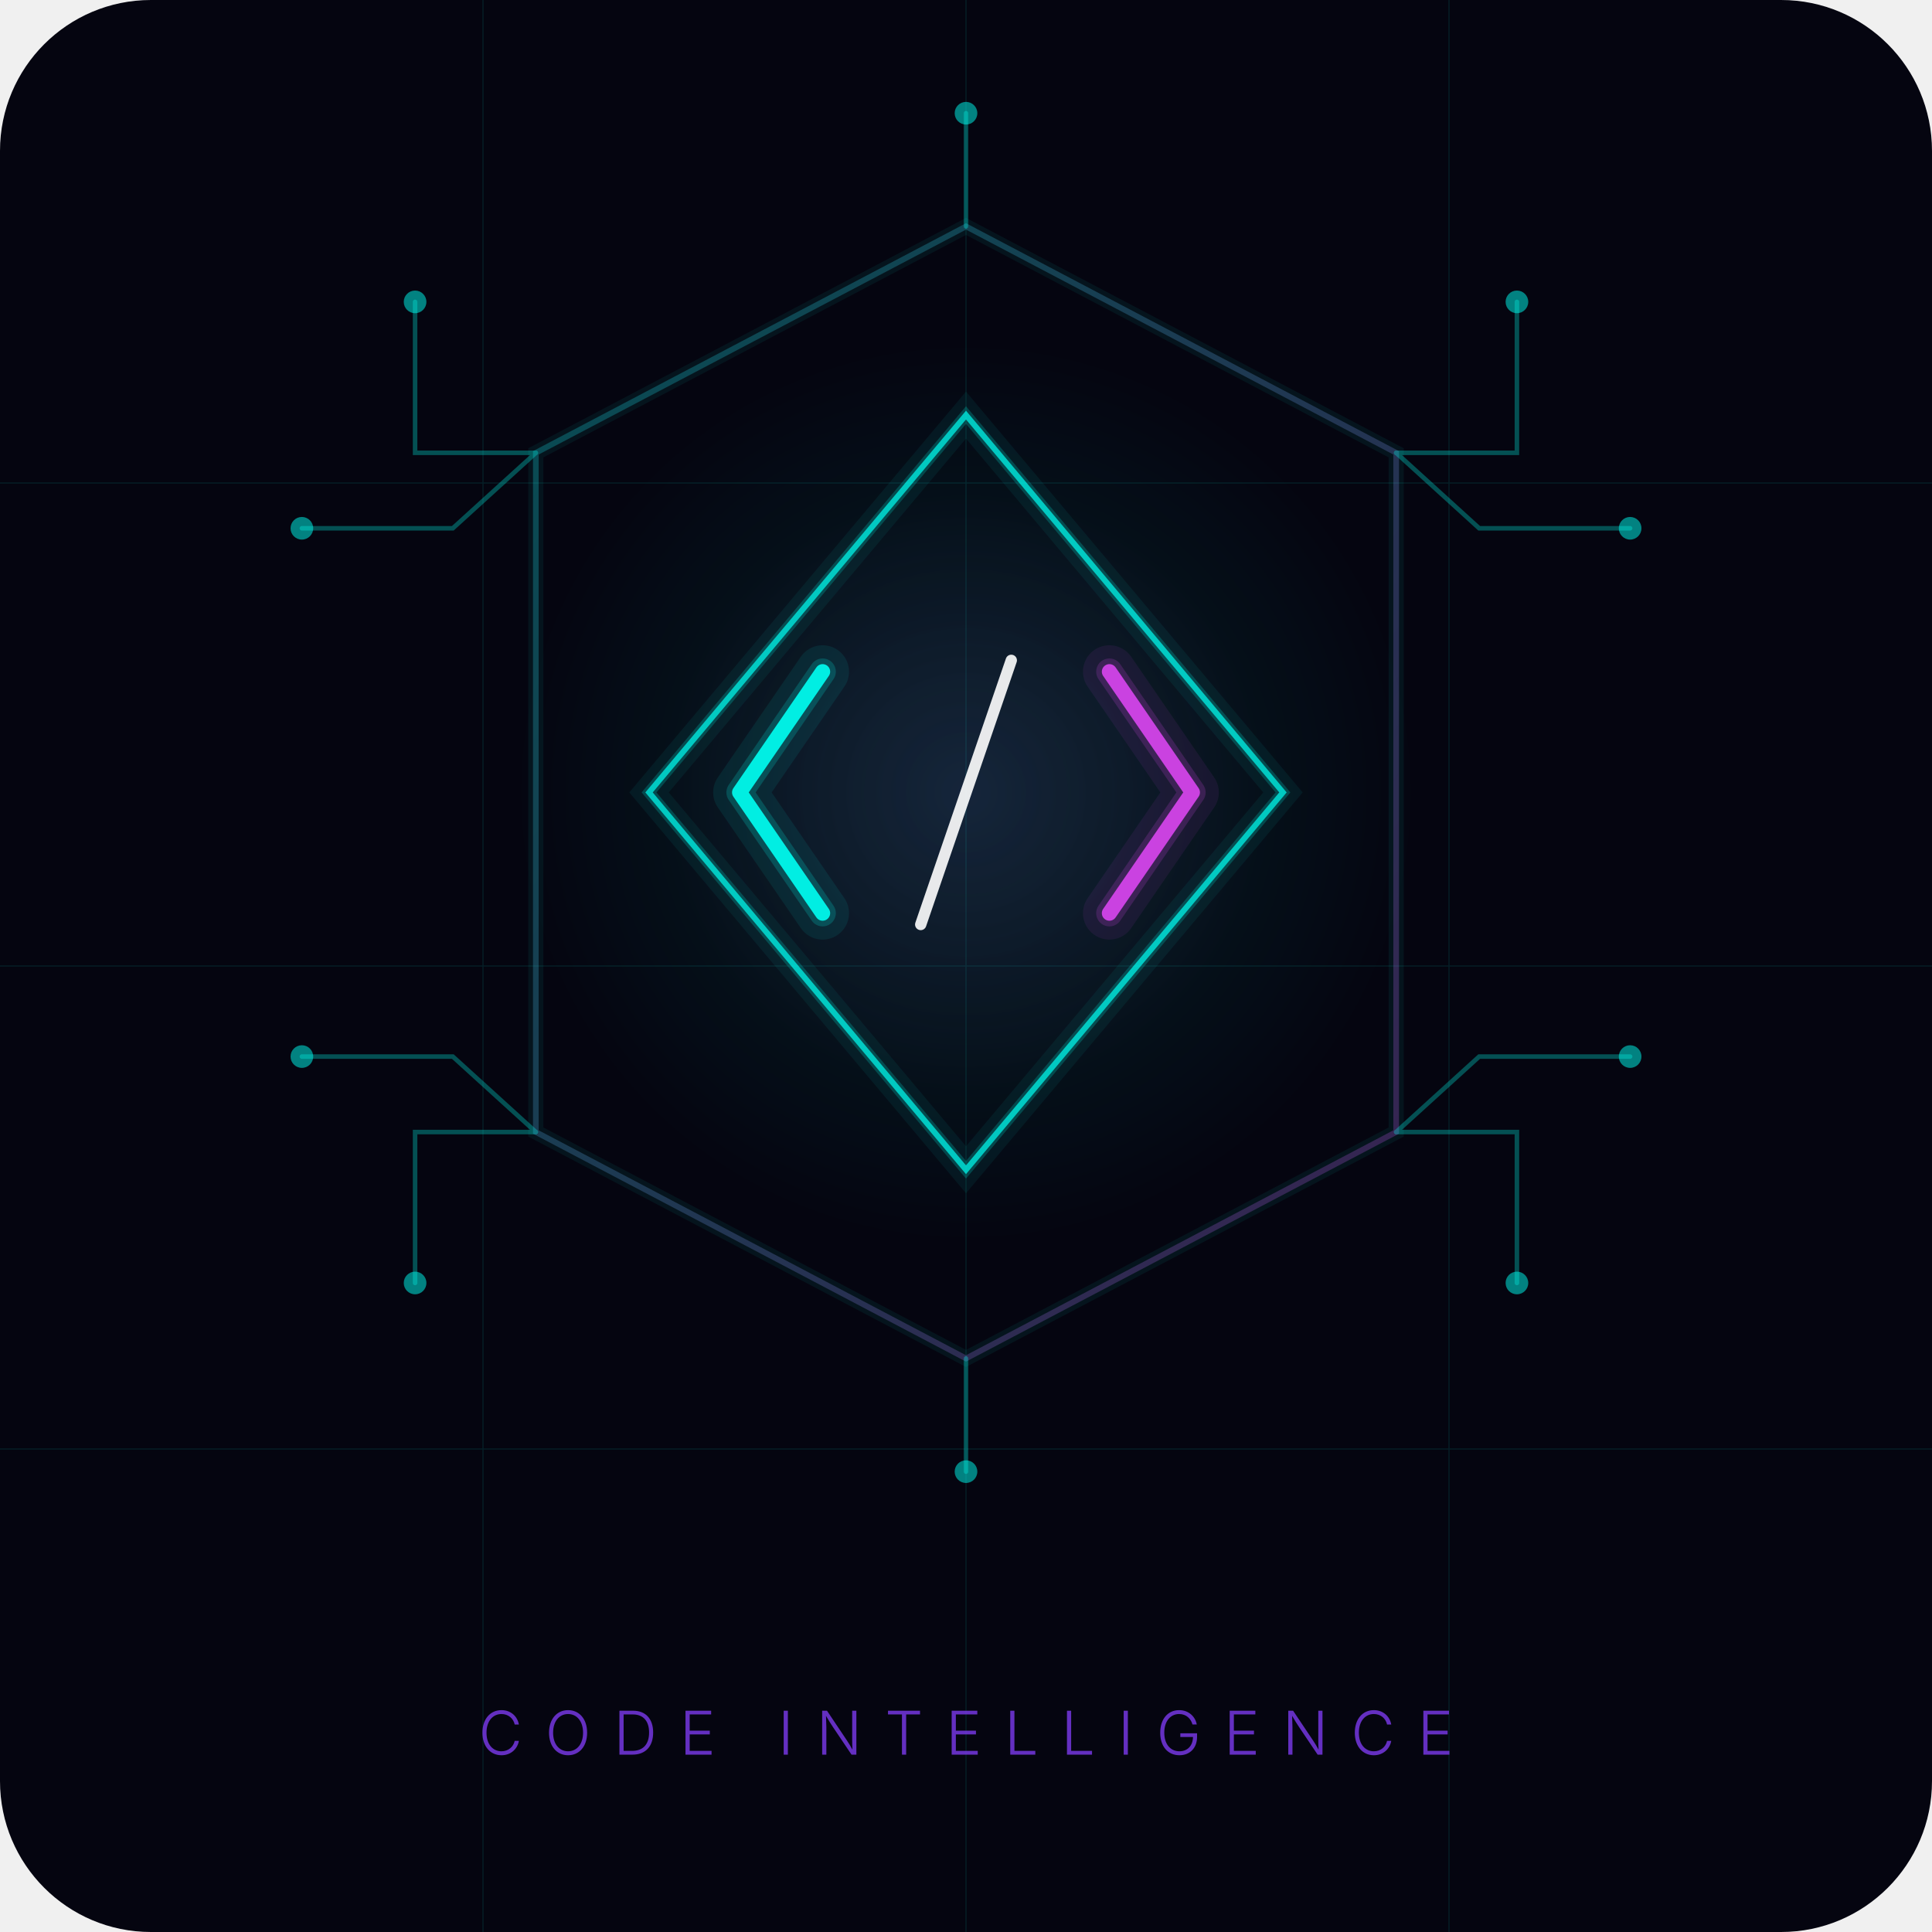
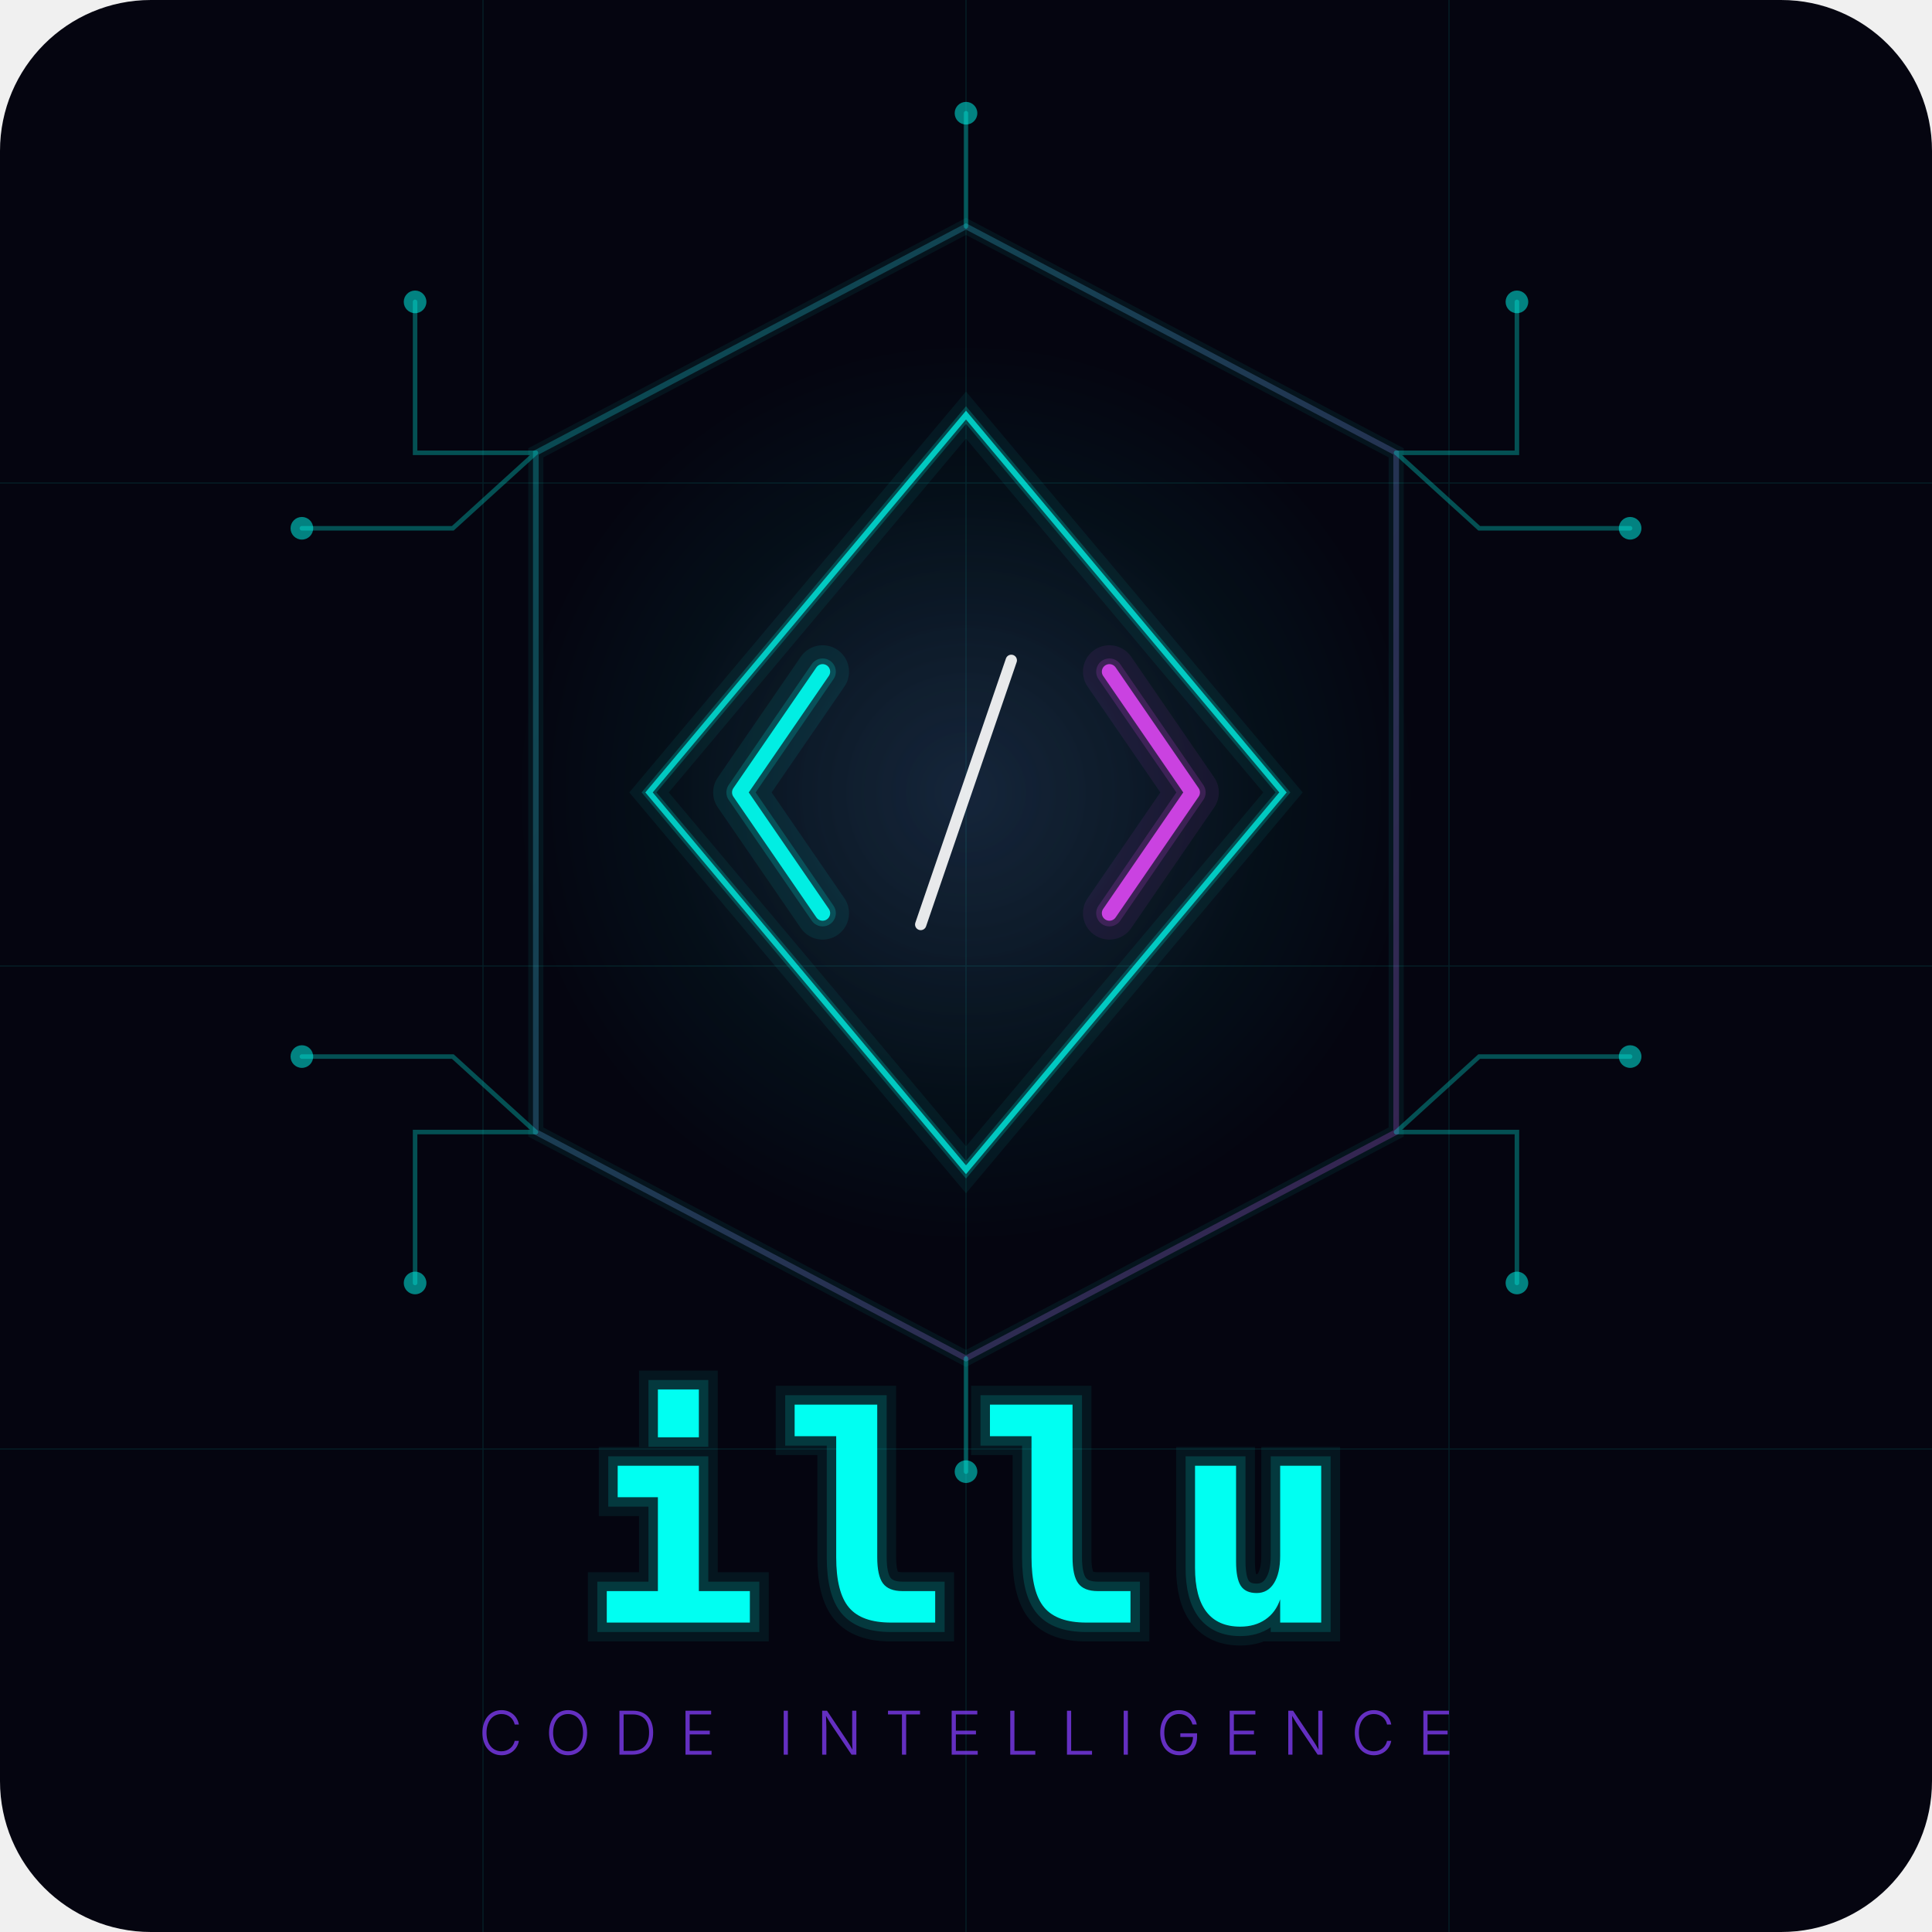
<svg xmlns="http://www.w3.org/2000/svg" viewBox="0 0 512 512" width="512" height="512">
  <defs>
    <linearGradient id="cyanMagenta" x1="0%" y1="0%" x2="100%" y2="100%">
      <stop offset="0%" stop-color="#00fff2" />
      <stop offset="100%" stop-color="#d946ef" />
    </linearGradient>
    <radialGradient id="bloomCyan" cx="50%" cy="50%" r="50%">
      <stop offset="0%" stop-color="#00fff2" stop-opacity="0.12" />
      <stop offset="100%" stop-color="#00fff2" stop-opacity="0" />
    </radialGradient>
    <radialGradient id="bloomMagenta" cx="50%" cy="50%" r="50%">
      <stop offset="0%" stop-color="#d946ef" stop-opacity="0.08" />
      <stop offset="100%" stop-color="#d946ef" stop-opacity="0" />
    </radialGradient>
  </defs>
  <rect width="512" height="512" rx="40" fill="#050510" />
  <g stroke="#00fff2" stroke-width="0.3" opacity="0.1">
    <line x1="0" y1="128" x2="512" y2="128" />
    <line x1="0" y1="256" x2="512" y2="256" />
    <line x1="0" y1="384" x2="512" y2="384" />
    <line x1="128" y1="0" x2="128" y2="512" />
    <line x1="256" y1="0" x2="256" y2="512" />
    <line x1="384" y1="0" x2="384" y2="512" />
  </g>
  <circle cx="256" cy="210" r="120" fill="url(#bloomCyan)" />
  <circle cx="256" cy="210" r="80" fill="url(#bloomMagenta)" />
  <polygon points="256,60 370,120 370,300 256,360 142,300 142,120" fill="none" stroke="#00fff2" stroke-width="4" opacity="0.06" />
  <polygon points="256,60 370,120 370,300 256,360 142,300 142,120" fill="none" stroke="url(#cyanMagenta)" stroke-width="1.5" opacity="0.25" />
  <g fill="none" stroke="#00fff2" stroke-width="1.2" opacity="0.3" stroke-linecap="round">
    <polyline points="142,120 110,120 110,80" />
    <polyline points="142,120 120,140 80,140" />
    <polyline points="370,120 402,120 402,80" />
    <polyline points="370,120 392,140 432,140" />
    <polyline points="142,300 110,300 110,340" />
    <polyline points="142,300 120,280 80,280" />
    <polyline points="370,300 402,300 402,340" />
    <polyline points="370,300 392,280 432,280" />
    <line x1="256" y1="60" x2="256" y2="30" />
    <line x1="256" y1="360" x2="256" y2="390" />
  </g>
  <g fill="#00fff2" opacity="0.5">
    <circle cx="110" cy="80" r="3" />
    <circle cx="80" cy="140" r="3" />
    <circle cx="402" cy="80" r="3" />
    <circle cx="432" cy="140" r="3" />
    <circle cx="110" cy="340" r="3" />
    <circle cx="80" cy="280" r="3" />
    <circle cx="402" cy="340" r="3" />
    <circle cx="432" cy="280" r="3" />
    <circle cx="256" cy="30" r="3" />
    <circle cx="256" cy="390" r="3" />
  </g>
  <polygon points="256,110 340,210 256,310 172,210" fill="none" stroke="#00fff2" stroke-width="8" opacity="0.06" />
  <polygon points="256,110 340,210 256,310 172,210" fill="none" stroke="#00fff2" stroke-width="3" opacity="0.2" />
  <polygon points="256,110 340,210 256,310 172,210" fill="none" stroke="#00fff2" stroke-width="1.5" opacity="0.7" />
  <g transform="translate(256, 210)" fill="none" stroke-linecap="round" stroke-linejoin="round">
    <polyline points="-38,-32 -60,0 -38,32" stroke="#00fff2" stroke-width="14" opacity="0.08" />
    <polyline points="-38,-32 -60,0 -38,32" stroke="#00fff2" stroke-width="7" opacity="0.18" />
    <polyline points="-38,-32 -60,0 -38,32" stroke="#00fff2" stroke-width="4" opacity="0.9" />
    <polyline points="38,-32 60,0 38,32" stroke="#d946ef" stroke-width="14" opacity="0.08" />
    <polyline points="38,-32 60,0 38,32" stroke="#d946ef" stroke-width="7" opacity="0.18" />
    <polyline points="38,-32 60,0 38,32" stroke="#d946ef" stroke-width="4" opacity="0.9" />
    <line x1="-12" y1="35" x2="12" y2="-35" stroke="#ffffff" stroke-width="3" opacity="0.9" />
  </g>
-   <text x="256" y="430" text-anchor="middle" font-family="'JetBrains Mono', 'Fira Code', 'SF Mono', Consolas, monospace" font-weight="800" font-size="76" letter-spacing="6" fill="#00fff2" opacity="0.07" stroke="#00fff2" stroke-width="10" paint-order="stroke" />
-   <text x="256" y="430" text-anchor="middle" font-family="'JetBrains Mono', 'Fira Code', 'SF Mono', Consolas, monospace" font-weight="800" font-size="76" letter-spacing="6" fill="#00fff2" opacity="0.15" stroke="#00fff2" stroke-width="5" paint-order="stroke" />
-   <text x="256" y="430" text-anchor="middle" font-family="'JetBrains Mono', 'Fira Code', 'SF Mono', Consolas, monospace" font-weight="800" font-size="76" letter-spacing="6" fill="#00fff2" />
+   <text x="256" y="430" text-anchor="middle" font-family="'JetBrains Mono', 'Fira Code', 'SF Mono', Consolas, monospace" font-weight="800" font-size="76" letter-spacing="6" fill="#00fff2" opacity="0.07" stroke="#00fff2" stroke-width="10">illu</text>
+   <text x="256" y="430" text-anchor="middle" font-family="'JetBrains Mono', 'Fira Code', 'SF Mono', Consolas, monospace" font-weight="800" font-size="76" letter-spacing="6" fill="#00fff2" opacity="0.15" stroke="#00fff2" stroke-width="5">illu</text>
+   <text x="256" y="430" text-anchor="middle" font-family="'JetBrains Mono', 'Fira Code', 'SF Mono', Consolas, monospace" font-weight="800" font-size="76" letter-spacing="6" fill="#00fff2">illu</text>
  <text x="256" y="465" text-anchor="middle" font-family="'Inter', 'Segoe UI', 'Helvetica Neue', Arial, sans-serif" font-weight="300" font-size="16" letter-spacing="6" fill="#7c3aed" opacity="0.8">CODE INTELLIGENCE</text>
</svg>
